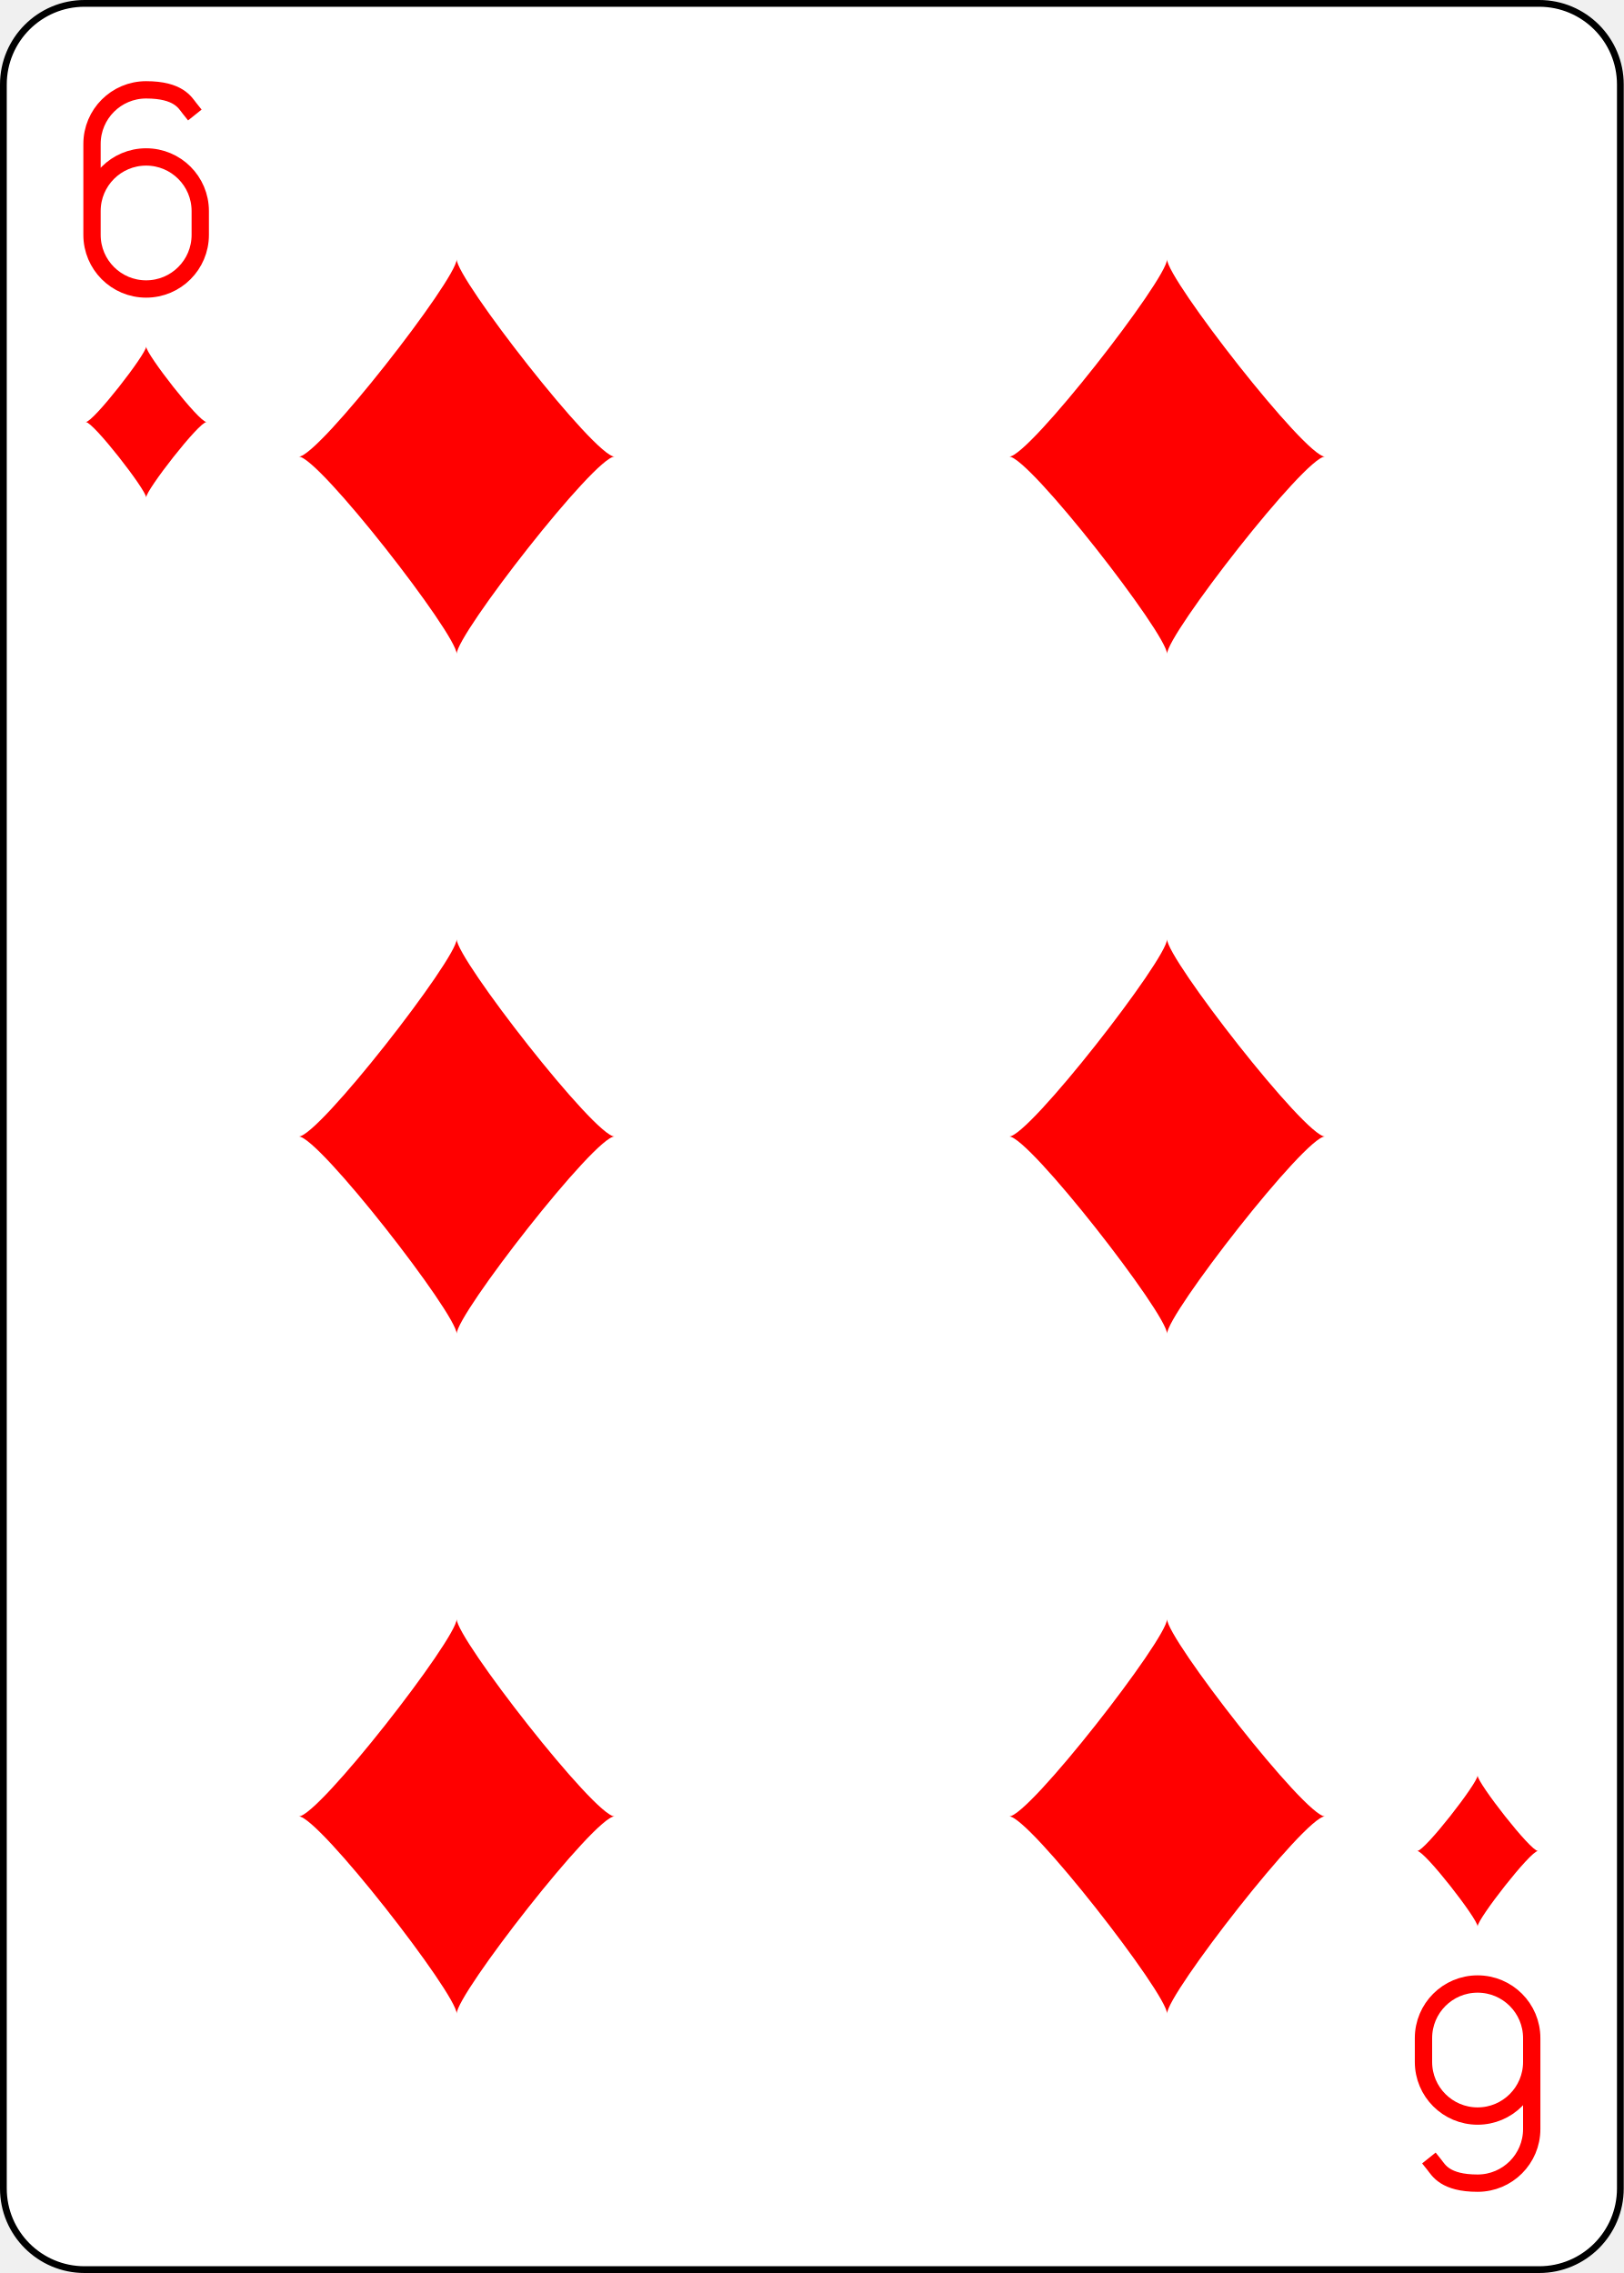
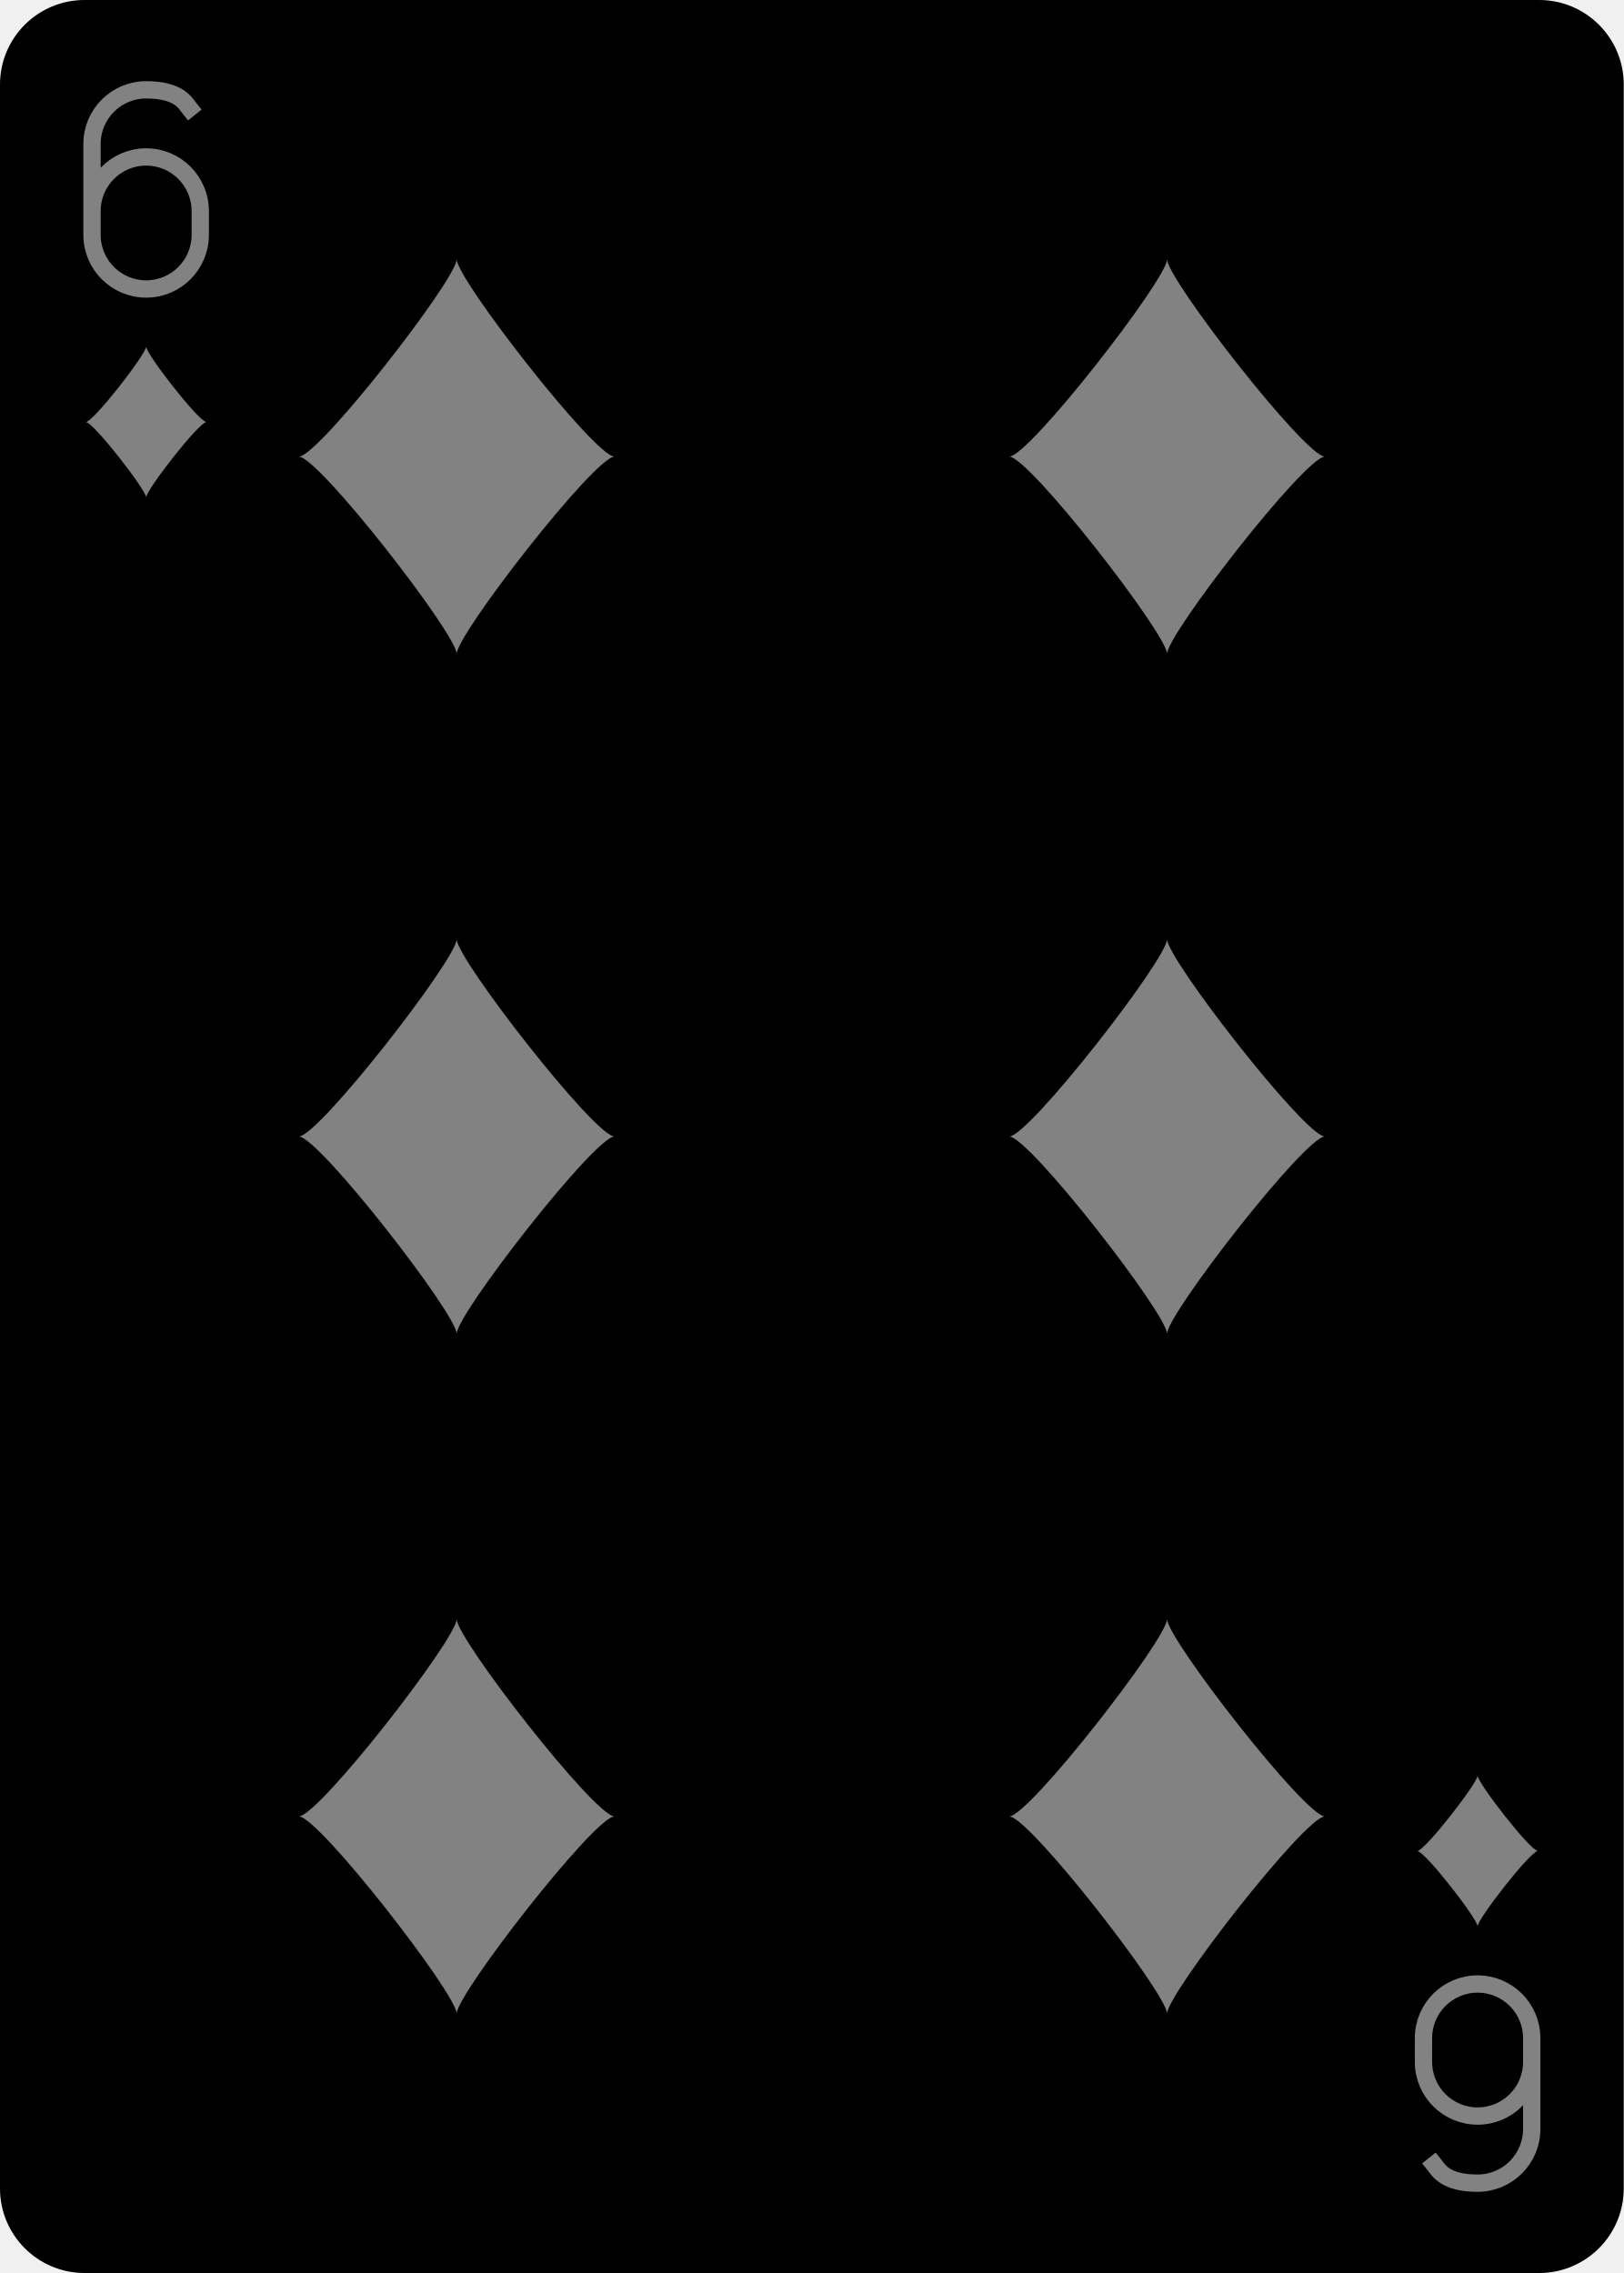
<svg xmlns="http://www.w3.org/2000/svg" xmlns:xlink="http://www.w3.org/1999/xlink" class="card" face="6D" height="3.5in" preserveAspectRatio="none" viewBox="-120 -168 240 336" width="2.5in">
  <symbol id="SD6" viewBox="-600 -600 1200 1200" preserveAspectRatio="xMinYMid">
-     <path d="M-400 0C-350 0 0 -450 0 -500C0 -450 350 0 400 0C350 0 0 450 0 500C0 450 -350 0 -400 0Z" fill="red" />
+     <path d="M-400 0C-350 0 0 -450 0 -500C0 -450 350 0 400 0C350 0 0 450 0 500C0 450 -350 0 -400 0Z" fill="#828282" />
  </symbol>
  <symbol id="VD6" viewBox="-500 -500 1000 1000" preserveAspectRatio="xMinYMid">
-     <path d="M-250 100A250 250 0 0 1 250 100L250 210A250 250 0 0 1 -250 210L-250 -210A250 250 0 0 1 0 -460C150 -460 180 -400 200 -375" stroke="red" stroke-width="80" stroke-linecap="square" stroke-miterlimit="1.5" fill="none" />
+     <path d="M-250 100A250 250 0 0 1 250 100L250 210A250 250 0 0 1 -250 210L-250 -210A250 250 0 0 1 0 -460C150 -460 180 -400 200 -375" stroke="#828282" stroke-width="80" stroke-linecap="square" stroke-miterlimit="1.5" fill="none" />
  </symbol>
-   <rect width="239" height="335" x="-119.5" y="-167.5" rx="12" ry="12" fill="white" stroke="black" />
+   <rect width="239" height="335" x="-119.5" y="-167.5" rx="12" ry="12" fill="#000000" stroke="black" />
  <use xlink:href="#VD6" height="32" x="-114.4" y="-156" />
  <use xlink:href="#SD6" height="26.769" x="-111.784" y="-119" />
  <use xlink:href="#SD6" height="70" x="-87.501" y="-135.501" />
  <use xlink:href="#SD6" height="70" x="17.501" y="-135.501" />
  <use xlink:href="#SD6" height="70" x="-87.501" y="-35" />
  <use xlink:href="#SD6" height="70" x="17.501" y="-35" />
  <g transform="rotate(180)">
    <use xlink:href="#VD6" height="32" x="-114.4" y="-156" />
    <use xlink:href="#SD6" height="26.769" x="-111.784" y="-119" />
    <use xlink:href="#SD6" height="70" x="-87.501" y="-135.501" />
    <use xlink:href="#SD6" height="70" x="17.501" y="-135.501" />
  </g>
</svg>
